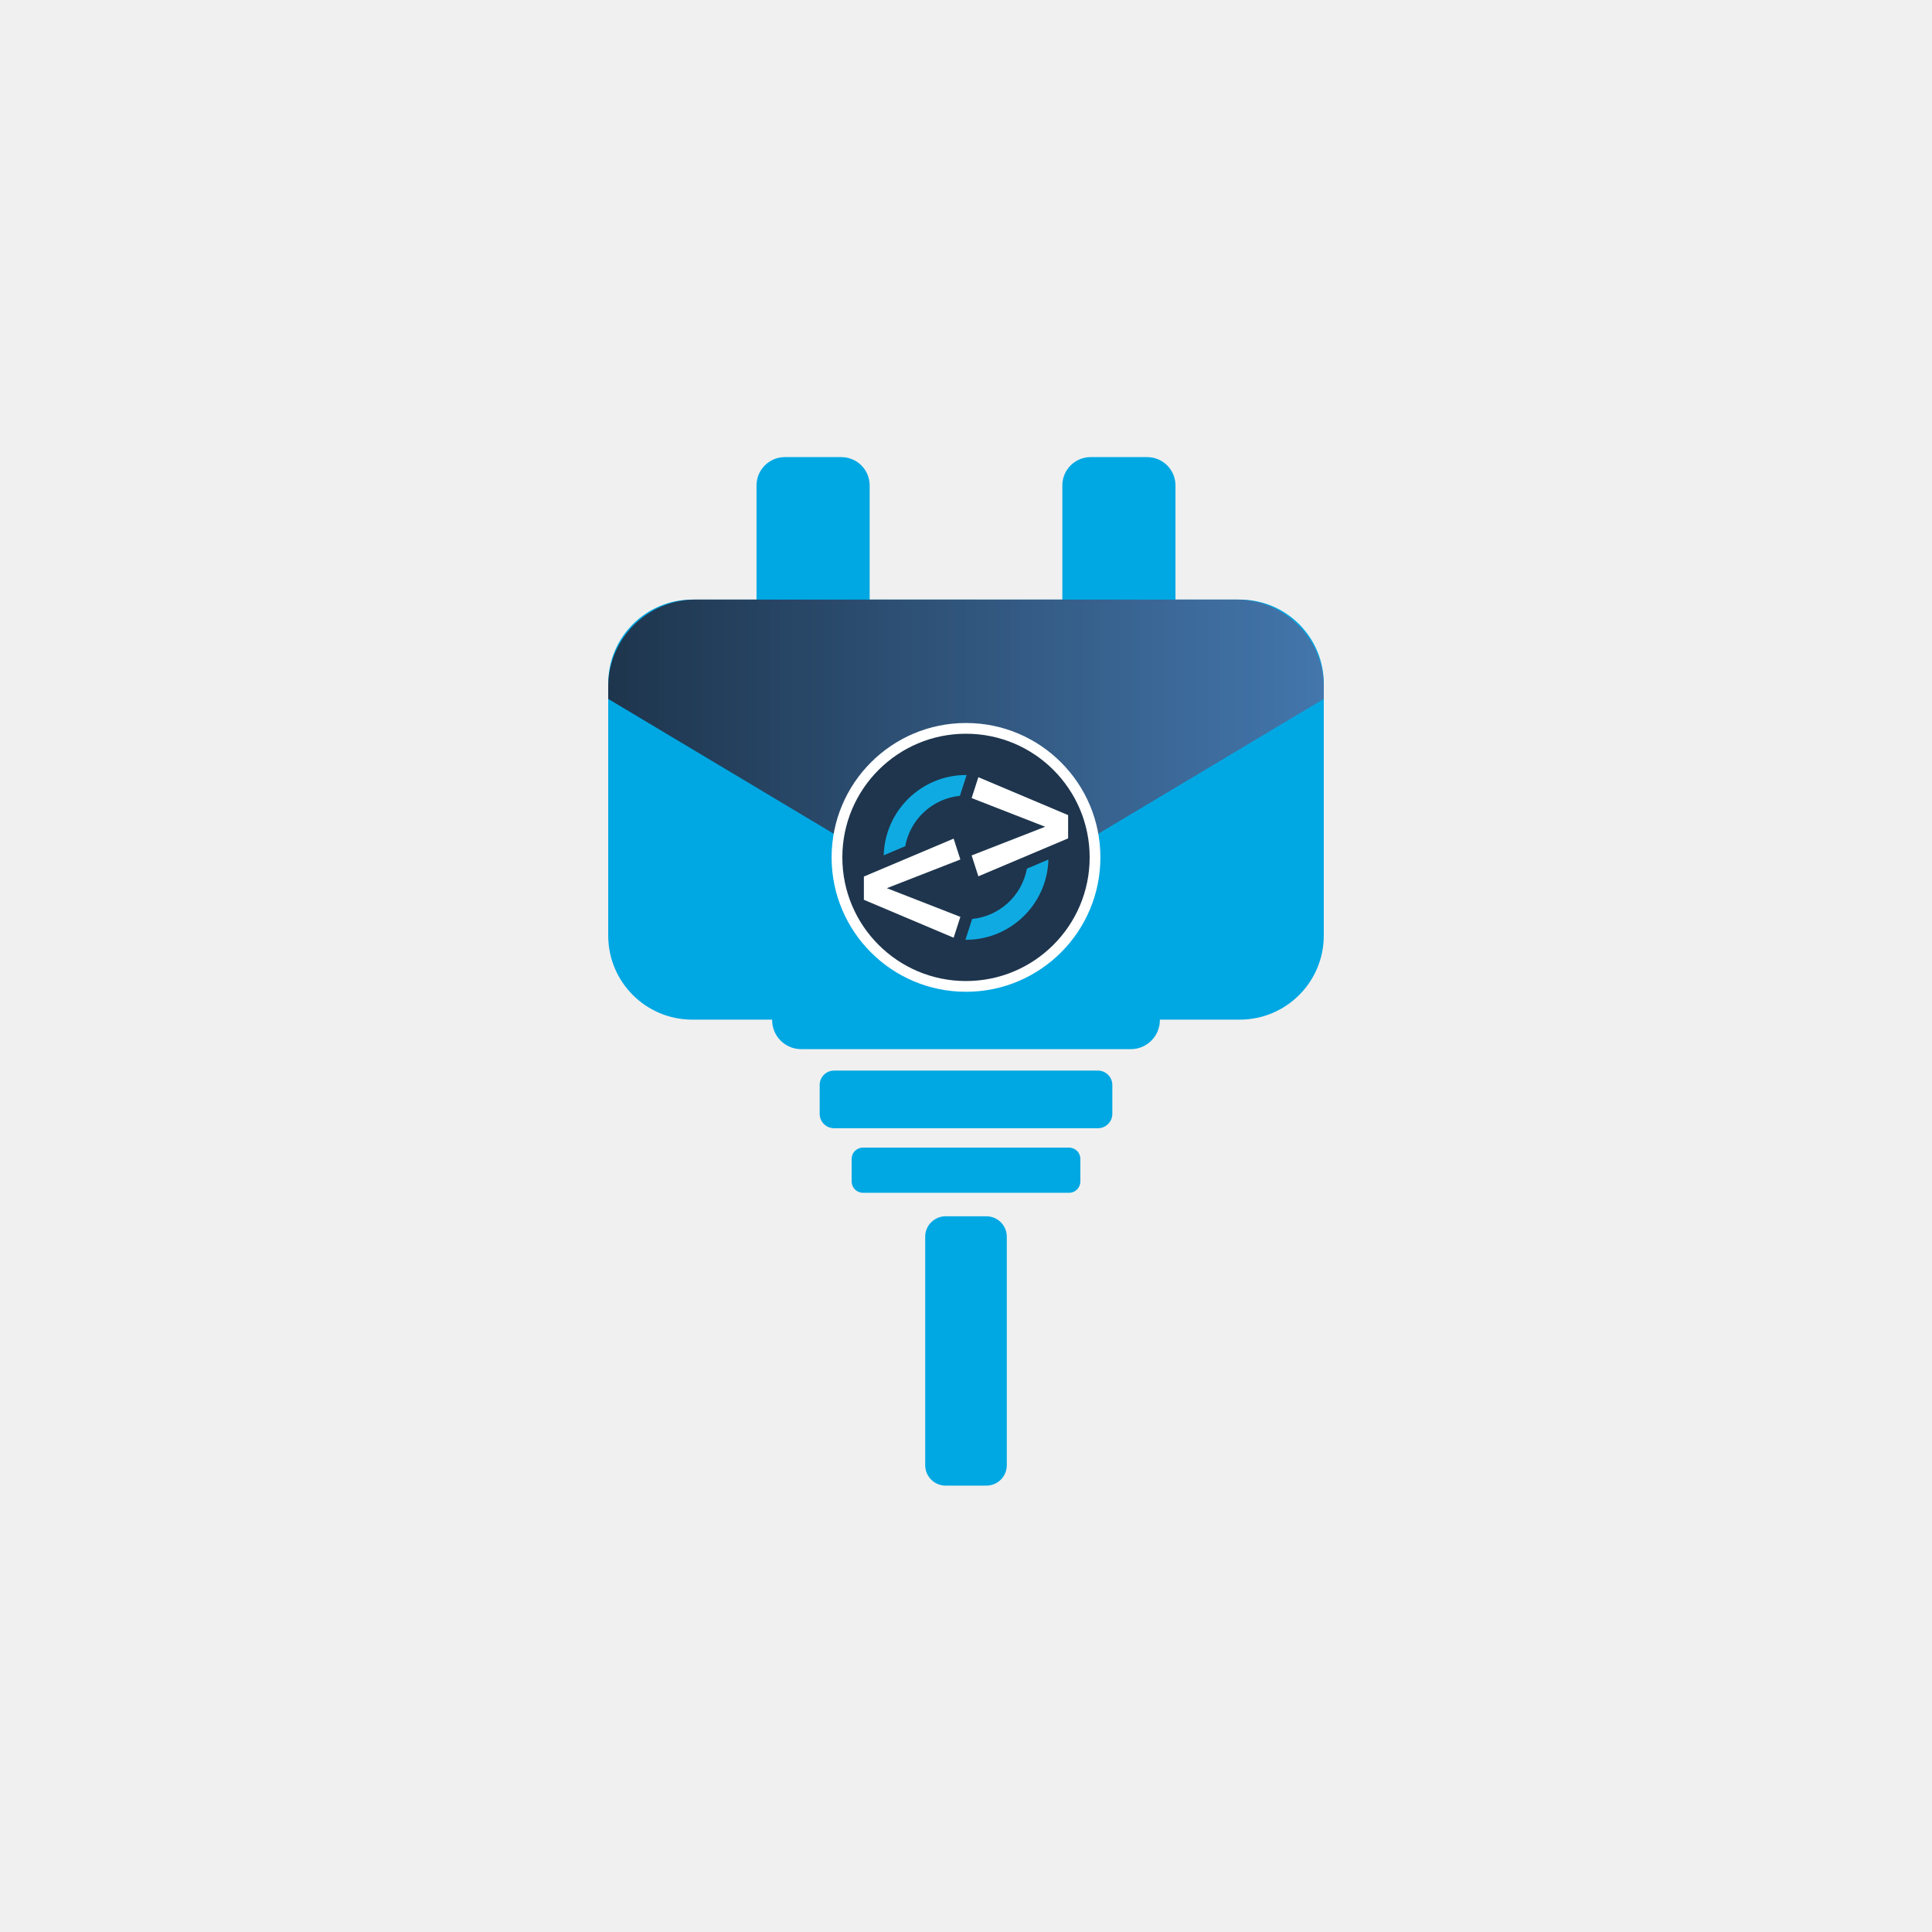
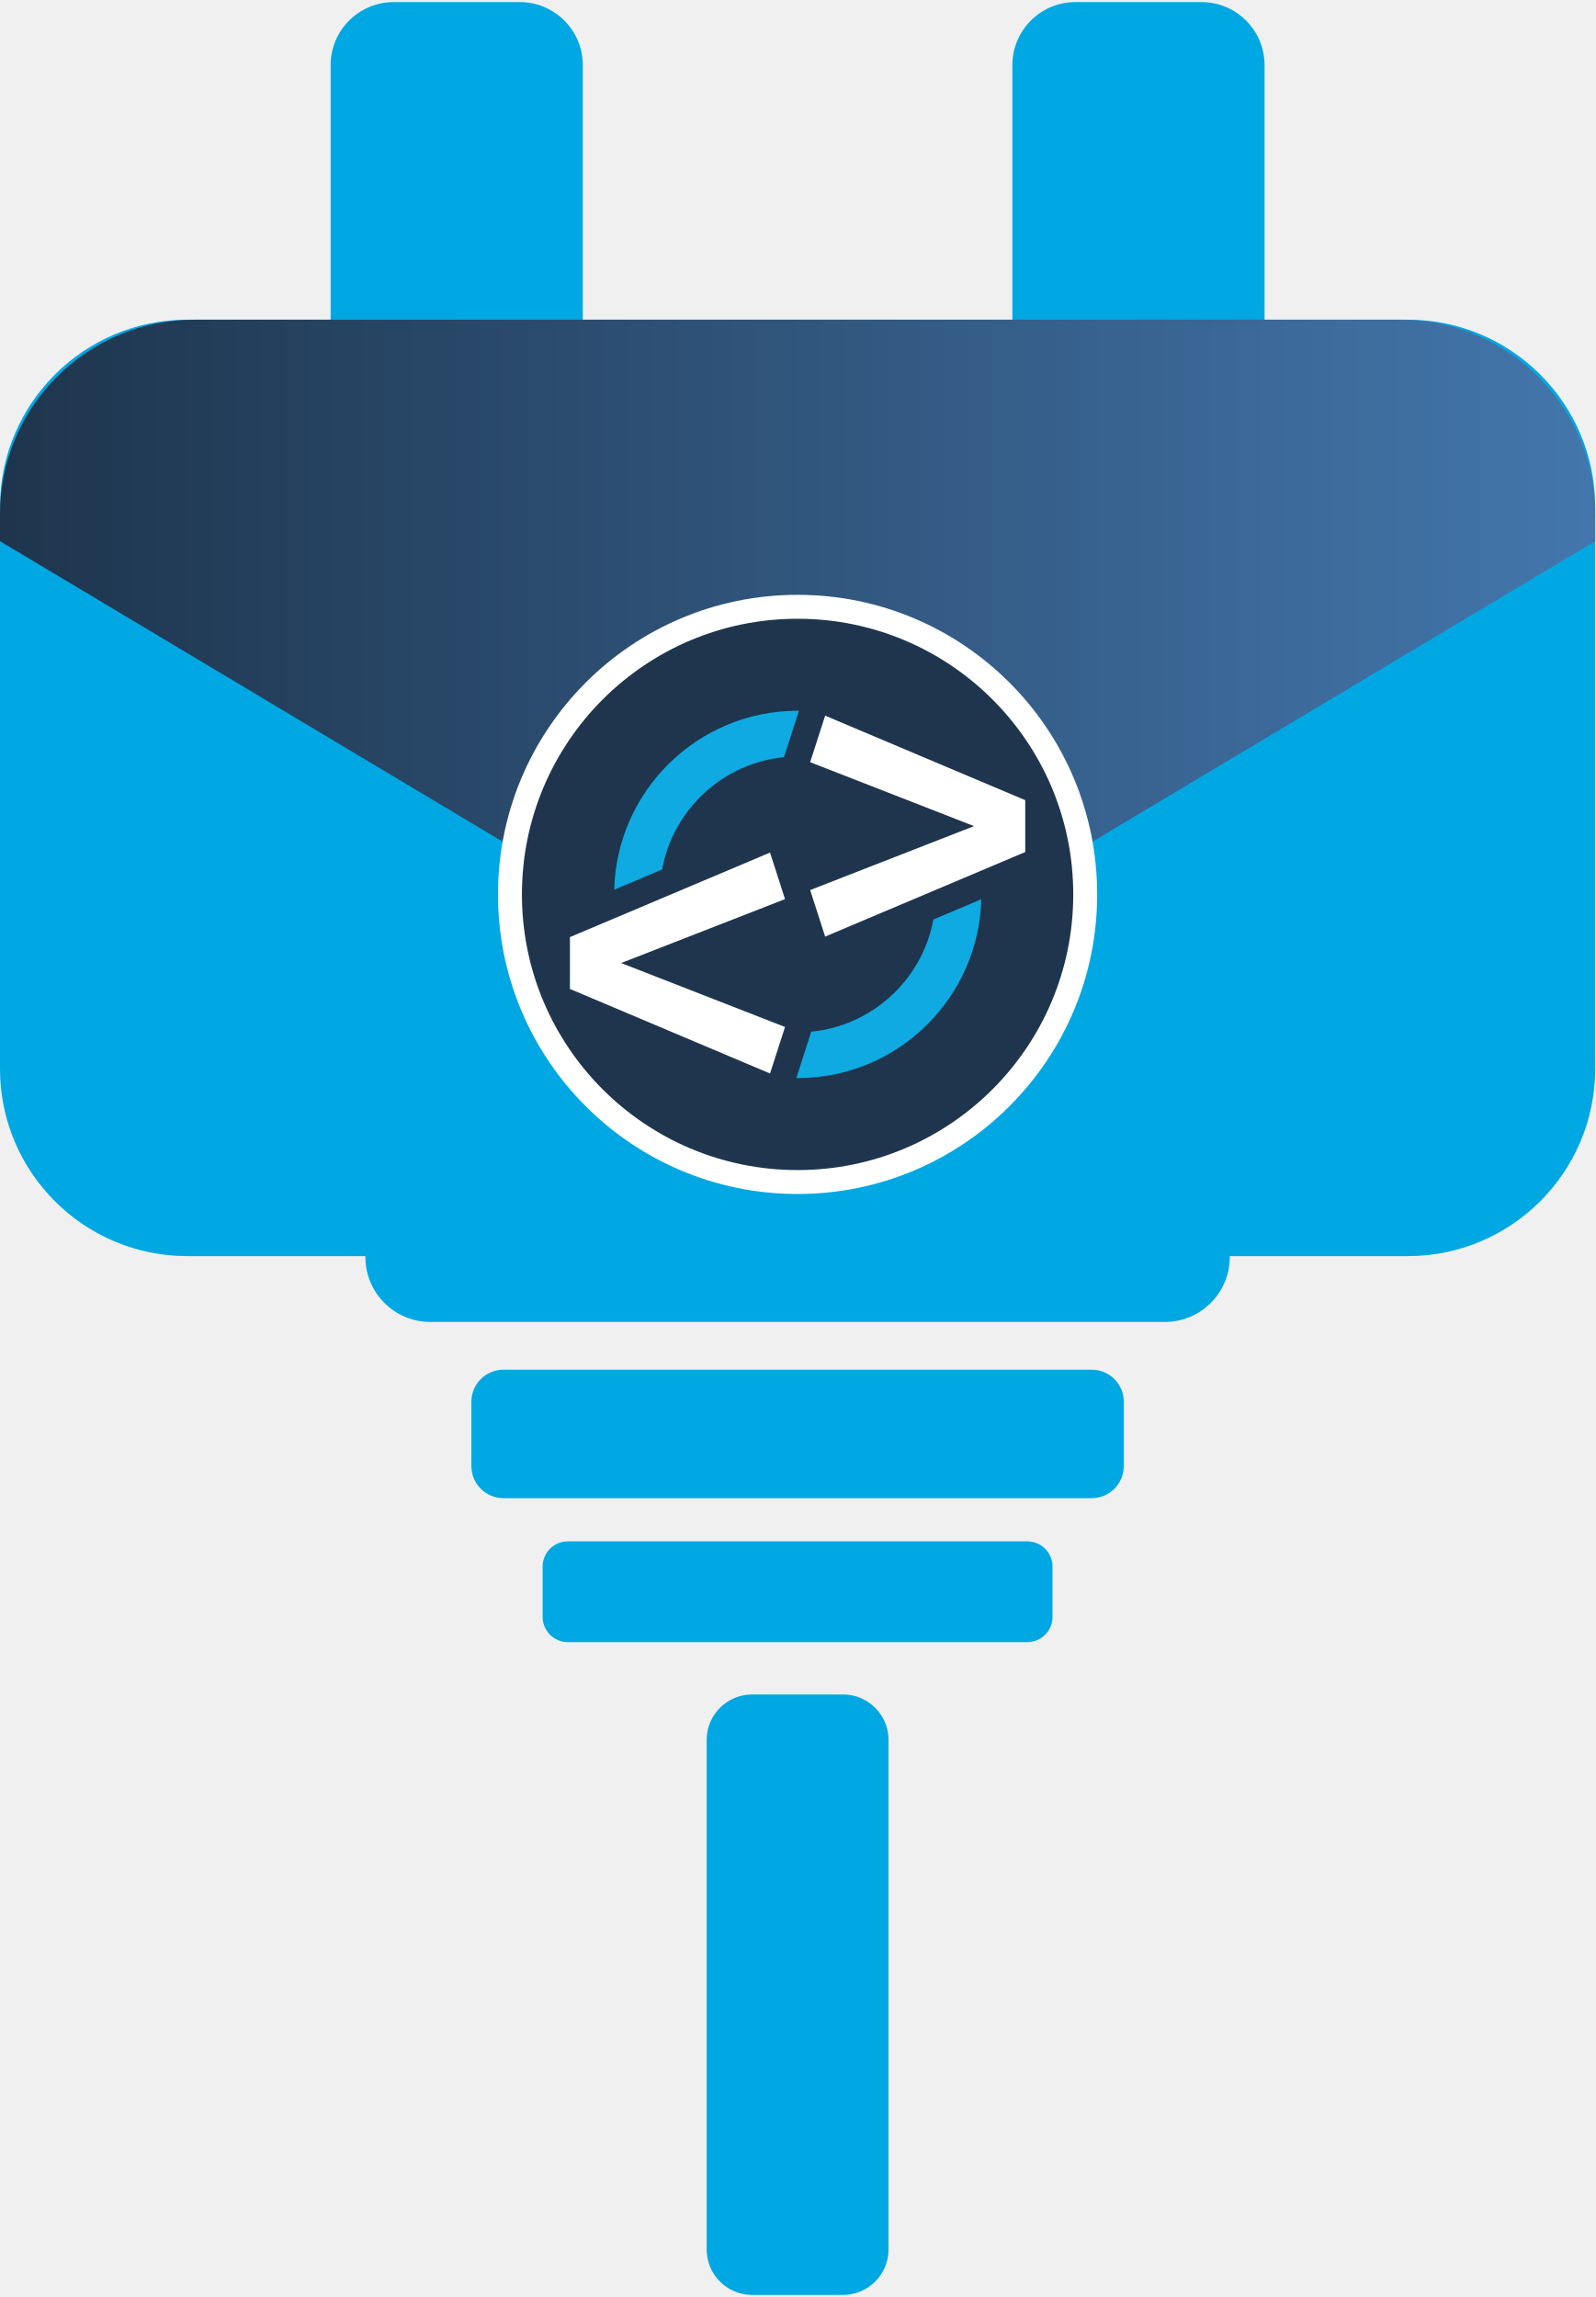
- <svg xmlns="http://www.w3.org/2000/svg" width="100%" height="100%" viewBox="0 0 1080 1080" version="1.1" xml:space="preserve" style="fill-rule:evenodd;clip-rule:evenodd;stroke-linecap:round;stroke-linejoin:round;stroke-miterlimit:1.5;">
-   <rect id="Blau" x="0" y="0" width="1080" height="1080" style="fill:none;" />
-   <g id="Blau1">
+ <svg xmlns="http://www.w3.org/2000/svg" width="100%" height="100%" viewBox="0 0 400 576" version="1.1" xml:space="preserve" style="fill-rule:evenodd;clip-rule:evenodd;stroke-linecap:round;stroke-linejoin:round;stroke-miterlimit:1.5;">
+   <g transform="matrix(1,0,0,1,-340,-255)">
    <g transform="matrix(1,0,0,1,0,22.6163)">
      <g transform="matrix(1,0,0,1,0,-8)">
        <g transform="matrix(1,0,0,0.71222,22.8067,162.811)">
          <path d="M540,721.529L540,900.908C540,909.744 534.89,916.919 528.597,916.919L505.79,916.919C499.496,916.919 494.387,909.744 494.387,900.908L494.387,721.529C494.387,712.692 499.496,705.518 505.79,705.518L528.597,705.518C534.89,705.518 540,712.692 540,721.529Z" style="fill:rgb(0,168,227);" />
        </g>
        <g transform="matrix(0.851955,0,0,0.615916,70.3002,191.948)">
          <path d="M647.336,649.366L647.336,675.523C647.336,682.741 643.099,688.601 637.881,688.601L464.759,688.601C459.541,688.601 455.304,682.741 455.304,675.523L455.304,649.366C455.304,642.147 459.541,636.287 464.759,636.287L637.881,636.287C643.099,636.287 647.336,642.147 647.336,649.366Z" style="fill:rgb(0,168,227);" />
        </g>
        <g transform="matrix(0.665808,0,0,0.483087,172.927,319.513)">
          <path d="M647.336,649.366L647.336,675.523C647.336,682.741 643.084,688.601 637.847,688.601L464.793,688.601C459.556,688.601 455.304,682.741 455.304,675.523L455.304,649.366C455.304,642.147 459.556,636.287 464.793,636.287L637.847,636.287C643.084,636.287 647.336,642.147 647.336,649.366Z" style="fill:rgb(0,168,227);" />
        </g>
      </g>
      <g transform="matrix(1,0,0,0.792088,15.4466,96.074)">
        <g transform="matrix(1,0,0,1,173.582,5.75499)">
          <path d="M468.067,186.958L468.067,318.325C468.067,329.341 460.983,338.285 452.257,338.285L420.637,338.285C411.912,338.285 404.827,329.341 404.827,318.325L404.827,186.958C404.827,175.941 411.912,166.998 420.637,166.998L452.257,166.998C460.983,166.998 468.067,175.941 468.067,186.958Z" style="fill:rgb(0,168,227);" />
        </g>
        <g transform="matrix(1,0,0,1,2.62988,5.75499)">
          <path d="M468.067,186.958L468.067,318.325C468.067,329.341 460.983,338.285 452.257,338.285L420.637,338.285C411.912,338.285 404.827,329.341 404.827,318.325L404.827,186.958C404.827,175.941 411.912,166.998 420.637,166.998L452.257,166.998C460.983,166.998 468.067,175.941 468.067,186.958Z" style="fill:rgb(0,168,227);" />
        </g>
      </g>
      <g transform="matrix(1,0,0,0.962832,0,11.617)">
        <g transform="matrix(1,0,0,1.04868,1.04039,-48.999)">
          <path d="M647.336,556.102L647.336,577.571C647.336,586.458 640.051,593.673 631.078,593.673L446.841,593.673C437.868,593.673 430.583,586.458 430.583,577.571L430.583,556.102C430.583,547.215 437.868,540 446.841,540L631.078,540C640.051,540 647.336,547.215 647.336,556.102Z" style="fill:rgb(0,168,227);" />
        </g>
        <g transform="matrix(1.0147,0,0,0.953656,2.89694,25.7872)">
          <path d="M726.424,351.847L726.424,505.285C726.424,533.513 705.685,556.431 680.141,556.431L378.501,556.431C352.957,556.431 332.219,533.513 332.219,505.285L332.219,351.847C332.219,323.619 352.957,300.701 378.501,300.701L680.141,300.701C705.685,300.701 726.424,323.619 726.424,351.847Z" style="fill:rgb(0,168,227);" />
        </g>
      </g>
      <g transform="matrix(1,0,0,1,9.75996,0)">
        <path d="M330.24,368.088L330.24,361.328C330.24,334.408 352.096,312.553 379.016,312.553L681.464,312.553C708.384,312.553 730.24,334.408 730.24,361.328L730.24,368.088L530.24,487.648L330.24,368.088Z" style="fill:url(#_Linear1);" />
      </g>
      <g transform="matrix(1,0,0,1,9.75996,8)">
        <g transform="matrix(1,0,0,1,0,-38.98)">
          <circle cx="530.24" cy="487.648" r="72.124" style="fill:rgb(30,53,77);stroke:white;stroke-width:6px;" />
        </g>
        <g transform="matrix(0.375435,0,0,0.375435,422.116,342.219)">
          <path d="M440.049,255.225L440.049,220.595L306.402,164.14L296.383,195.228L405.849,237.922L296.384,280.628L306.401,311.705L440.049,255.225Z" style="fill:white;fill-rule:nonzero;" />
        </g>
        <g transform="matrix(0.375435,0,0,0.375435,422.116,342.219)">
          <path d="M170.14,329.376L279.607,286.681L269.589,255.593L135.942,312.048L135.942,346.678L269.59,403.158L279.607,372.082L170.14,329.376Z" style="fill:white;fill-rule:nonzero;" />
        </g>
        <g transform="matrix(0.375435,0,0,0.375435,422.116,342.219)">
          <path d="M279.592,189.817L288.919,160.872C288.65,160.87 288.378,160.857 288.109,160.857C221.514,160.857 167.182,214.207 165.511,280.407L197.505,266.891C201.133,247.103 211.175,228.981 226.274,215.287C240.973,201.955 259.403,193.819 278.931,191.867L279.592,189.817Z" style="fill:rgb(15,170,226);fill-rule:nonzero;" />
        </g>
        <g transform="matrix(0.375435,0,0,0.375435,422.116,342.219)">
          <path d="M378.697,300.305C375.061,319.978 365.083,337.997 350.088,351.653C335.328,365.096 316.807,373.272 297.136,375.202L296.398,377.494L287.146,406.197C287.466,406.2 287.789,406.213 288.109,406.213C354.667,406.213 408.975,352.926 410.705,286.778L378.697,300.305Z" style="fill:rgb(15,170,226);fill-rule:nonzero;" />
        </g>
      </g>
    </g>
  </g>
  <defs>
    <linearGradient id="_Linear1" x1="0" y1="0" x2="1" y2="0" gradientUnits="userSpaceOnUse" gradientTransform="matrix(400,0,-0,400,330.24,400.1)">
      <stop offset="0" style="stop-color:rgb(30,53,77);stop-opacity:1" />
      <stop offset="1" style="stop-color:rgb(67,118,172);stop-opacity:1" />
    </linearGradient>
  </defs>
</svg>
